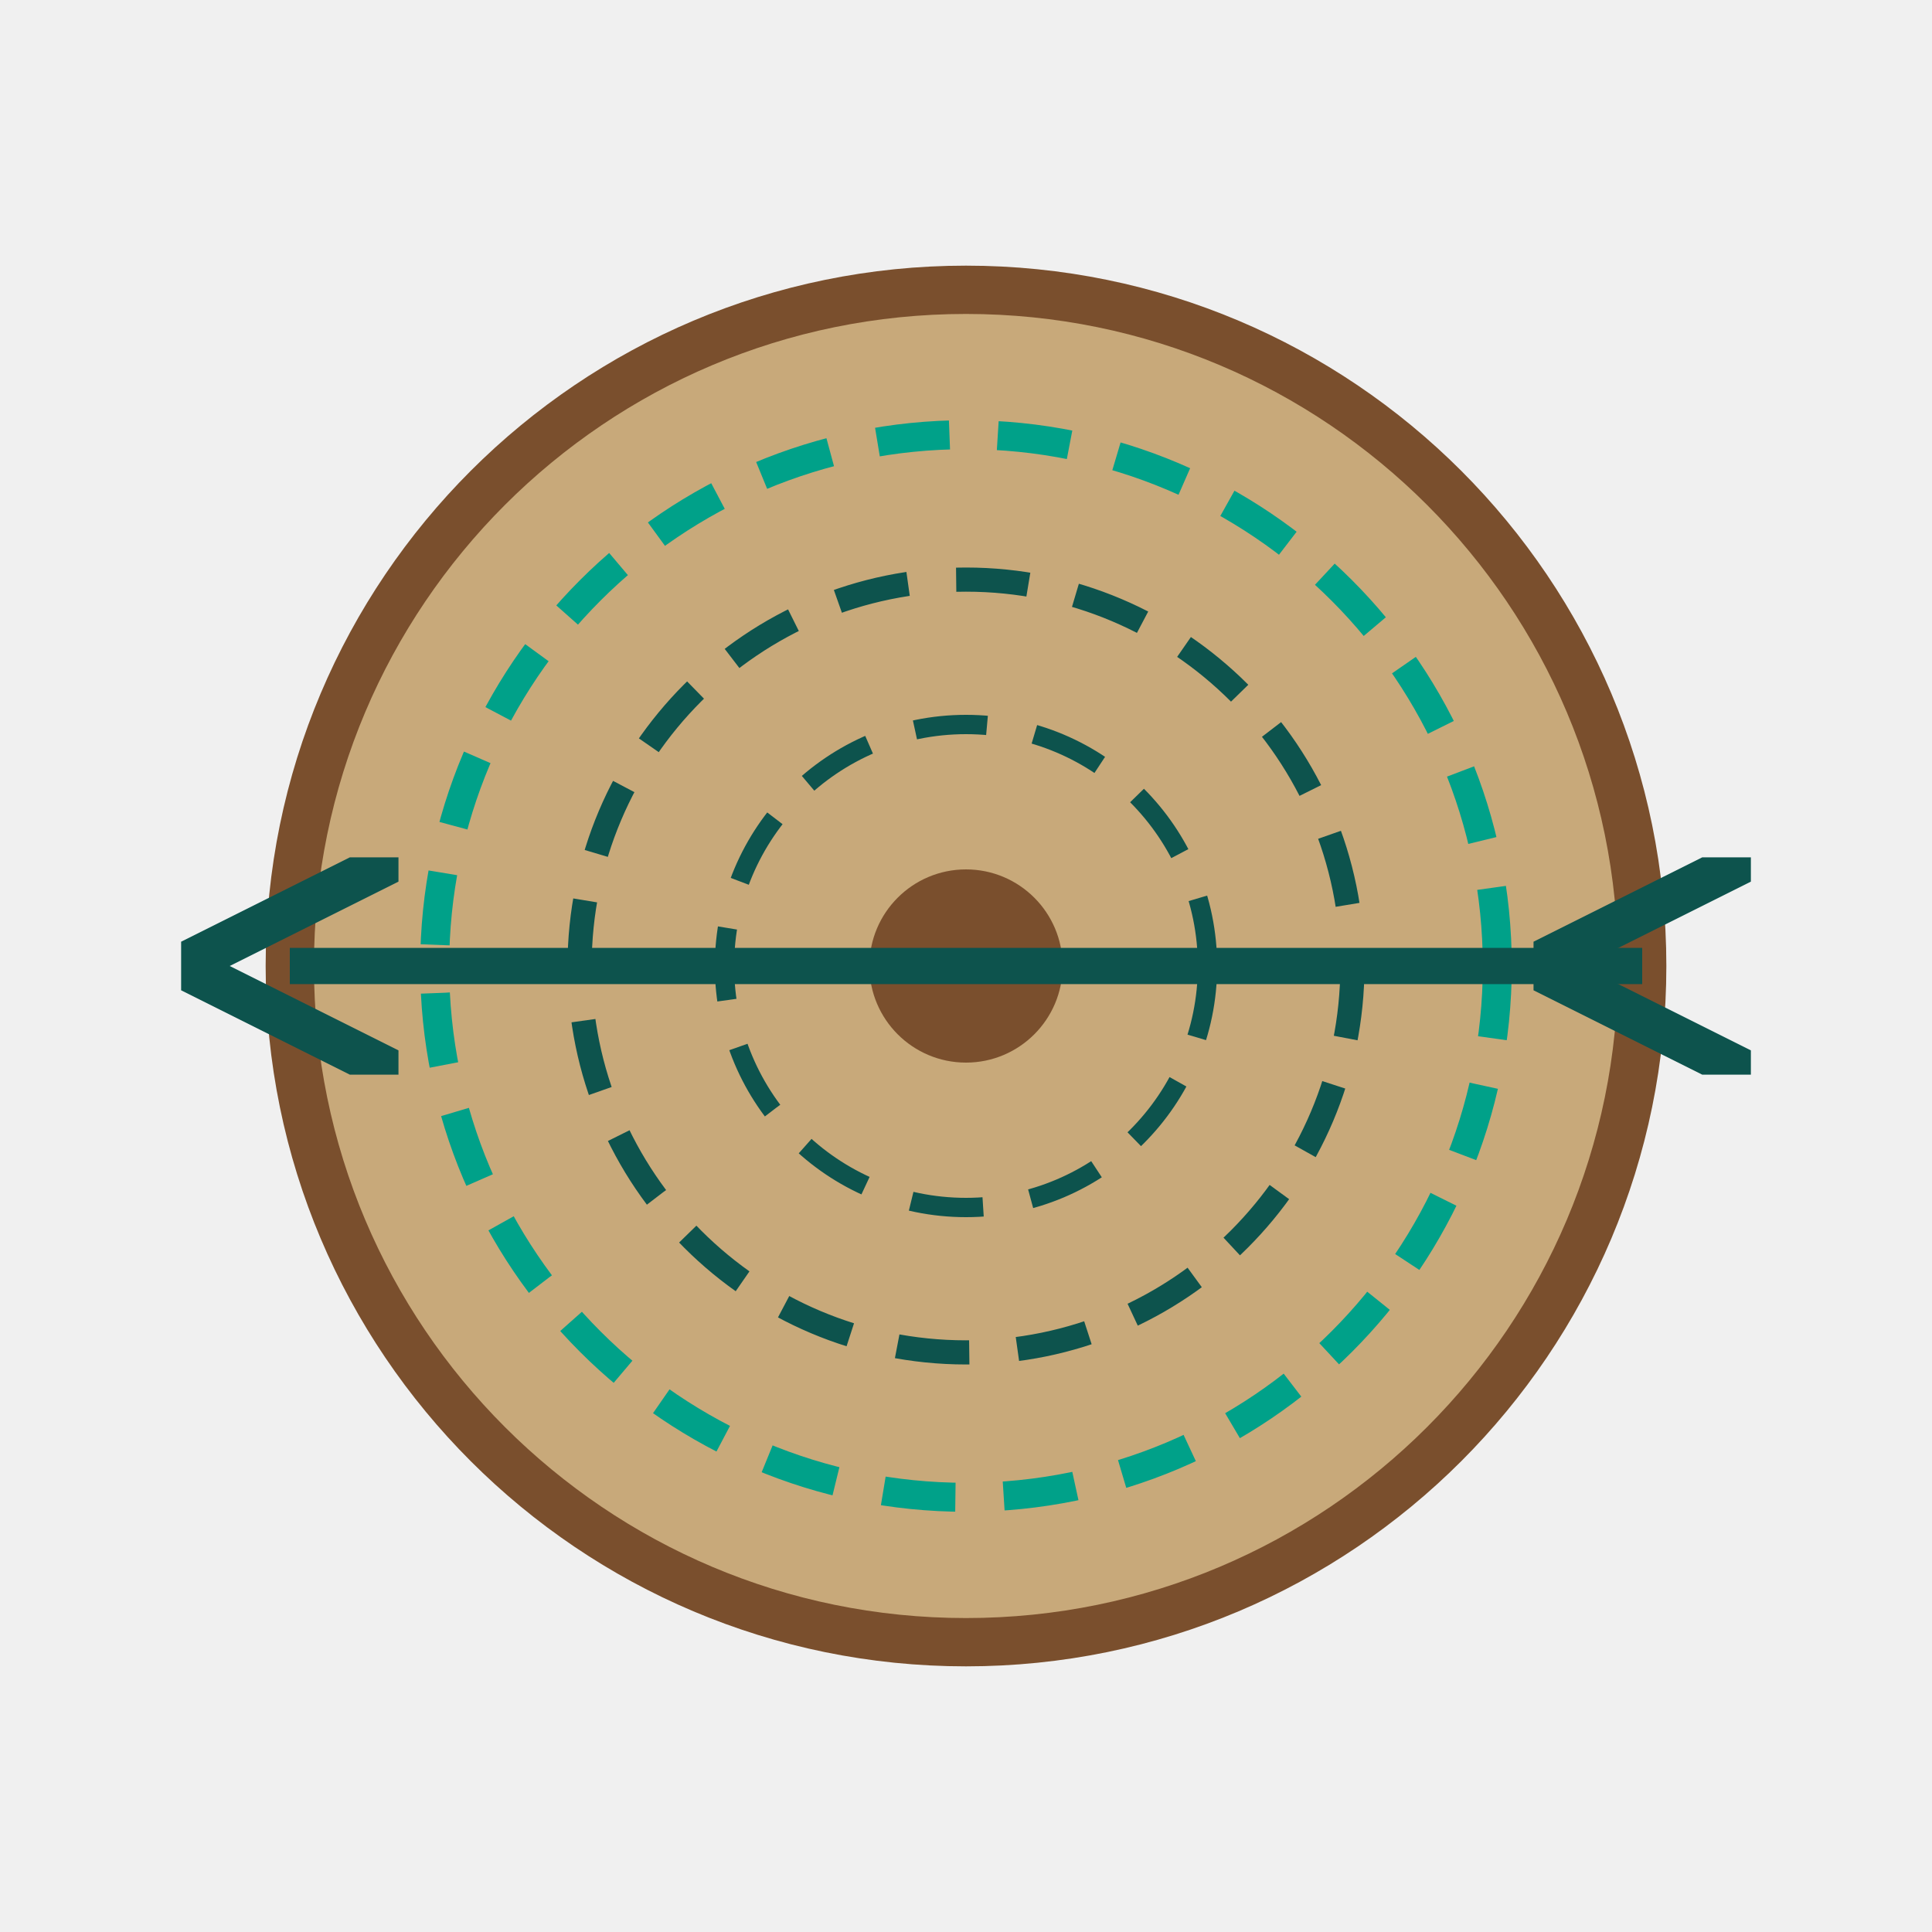
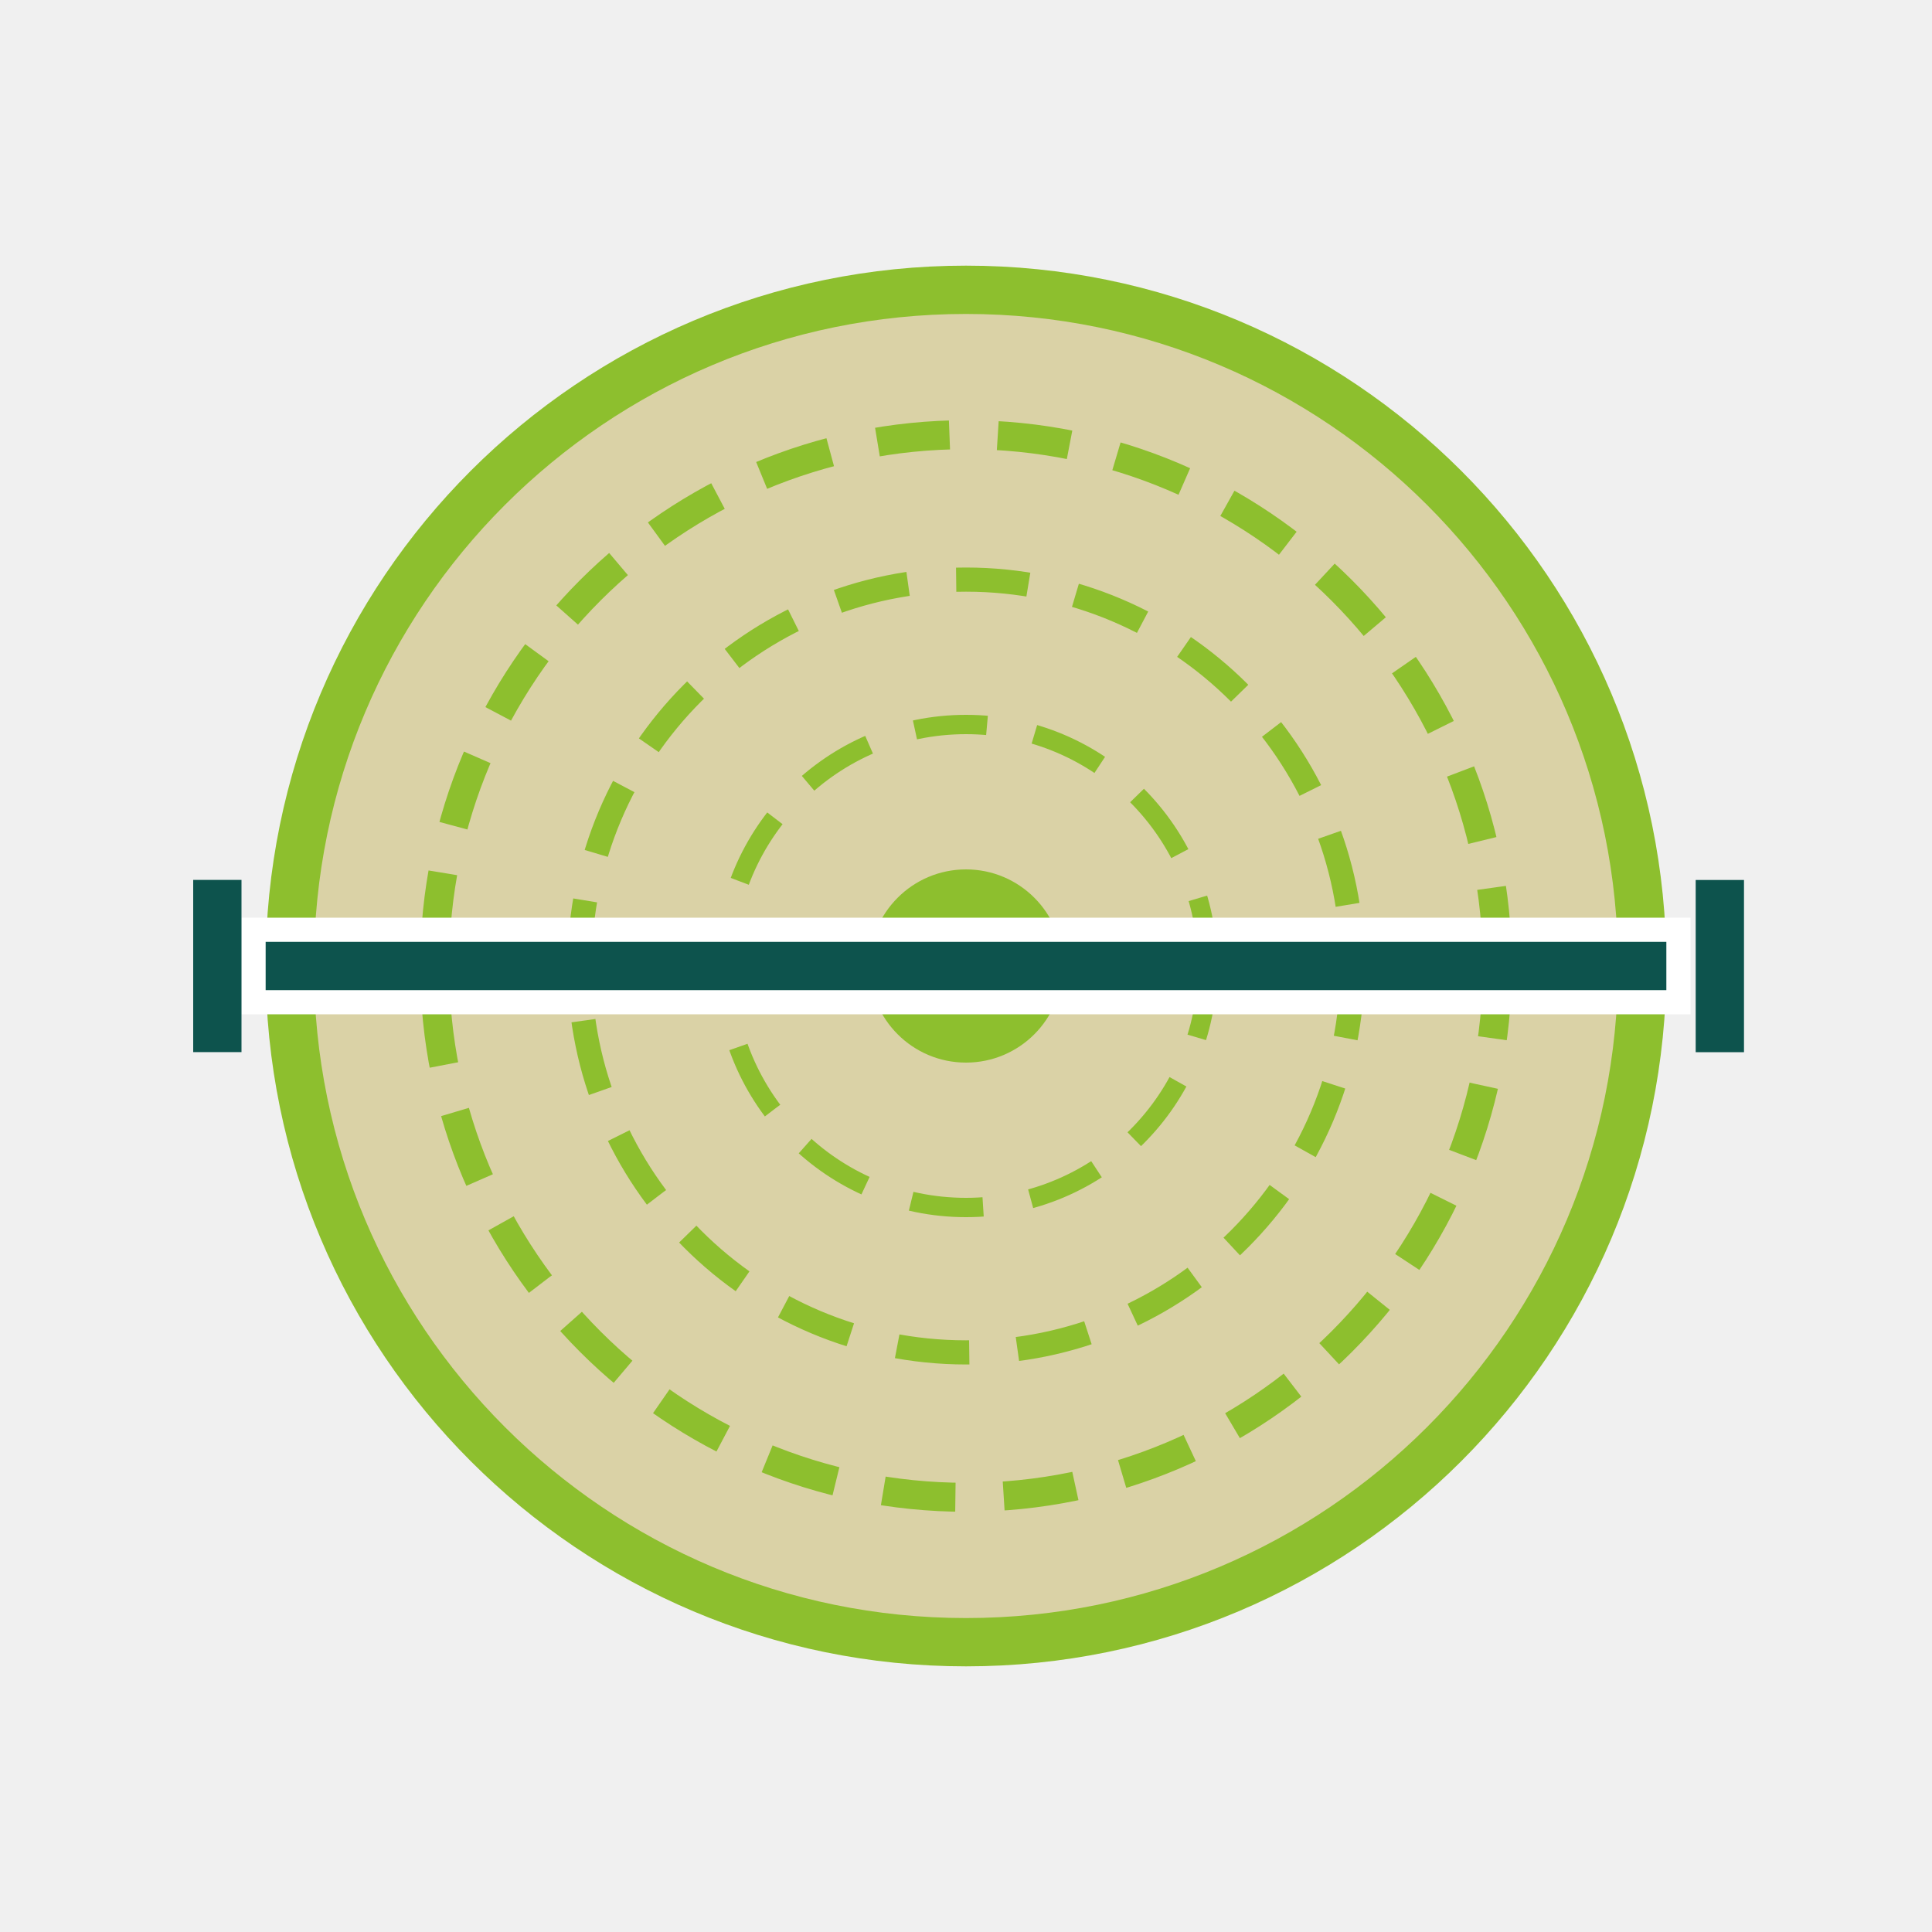
- <svg xmlns="http://www.w3.org/2000/svg" viewBox="0 0 80 80" fill="none">
-   <circle cx="40" cy="40" r="28" fill="#c8a97a" stroke="#7a4f2d" stroke-width="2" />
-   <circle cx="40" cy="40" r="22" fill="none" stroke="#00A189" stroke-width="1.2" stroke-dasharray="3 2" />
-   <circle cx="40" cy="40" r="16" fill="none" stroke="#0D534D" stroke-width="1" stroke-dasharray="3 2" />
-   <circle cx="40" cy="40" r="10" fill="none" stroke="#0D534D" stroke-width="0.8" stroke-dasharray="3 2" />
-   <circle cx="40" cy="40" r="4" fill="#7a4f2d" />
-   <line x1="12" y1="40" x2="68" y2="40" stroke="#0D534D" stroke-width="1.5" marker-start="url(#da)" marker-end="url(#db)" />
-   <defs>
+ <svg xmlns="http://www.w3.org/2000/svg" viewBox="0 0 80 80" fill="none" version="1.1" id="svg6">
+   <circle cx="40" cy="40" r="28" fill="#c8a97a" stroke="#7a4f2d" stroke-width="2" id="circle1" style="fill:#dad2a6;fill-opacity:1;stroke:#8dbf2e;stroke-opacity:1" />
+   <circle cx="40" cy="40" r="22" fill="none" stroke="#00A189" stroke-width="1.2" stroke-dasharray="3 2" id="circle2" style="fill:#000000;fill-opacity:0;stroke:#8dbf2e;stroke-opacity:1" />
+   <circle cx="40" cy="40" r="16" fill="none" stroke="#0D534D" stroke-width="1" stroke-dasharray="3 2" id="circle3" style="fill:#000000;fill-opacity:0;stroke:#8dbf2e;stroke-opacity:1" />
+   <circle cx="40" cy="40" r="10" fill="none" stroke="#0D534D" stroke-width="0.8" stroke-dasharray="3 2" id="circle4" style="fill:#000000;fill-opacity:0;stroke:#8dbf2e;stroke-opacity:1" />
+   <circle cx="40" cy="40" r="4" fill="#7a4f2d" id="circle5" style="fill:#8dbf2e;fill-opacity:1;stroke:#000000;stroke-opacity:0" />
+   <defs id="defs6">
    <marker id="da" markerWidth="6" markerHeight="6" refX="3" refY="3" orient="auto">
-       <path d="M6,0 L0,3 L6,6" fill="none" stroke="#0D534D" stroke-width="1.2" />
+       <path d="M6,0 L0,3 L6,6" fill="none" stroke="#0D534D" stroke-width="1.2" id="path5" />
    </marker>
    <marker id="db" markerWidth="6" markerHeight="6" refX="3" refY="3" orient="auto-start-reverse">
-       <path d="M6,0 L0,3 L6,6" fill="none" stroke="#0D534D" stroke-width="1.2" />
+       <path d="M6,0 L0,3 L6,6" fill="none" stroke="#0D534D" stroke-width="1.2" id="path6" />
    </marker>
  </defs>
+   <path style="fill:none;stroke:#ffffff;stroke-width:4;stroke-linecap:square;stroke-linejoin:miter;stroke-opacity:1;stroke-dasharray:none" d="M 12,40 H 68" id="path7-6" />
+   <path style="fill:none;stroke:#0d534d;stroke-width:2;stroke-linecap:square;stroke-linejoin:miter;stroke-opacity:1;stroke-dasharray:none" d="M 12,40 H 68" id="path7" />
+   <path style="fill:#0d534d;fill-opacity:1;stroke:#0d534d;stroke-width:2;stroke-linecap:butt;stroke-linejoin:miter;stroke-dasharray:none;stroke-opacity:1" d="m 9,36.435 v 7.131" id="path8" />
+   <path style="fill:#0d534d;fill-opacity:1;stroke:#0d534d;stroke-width:2;stroke-linecap:butt;stroke-linejoin:miter;stroke-dasharray:none;stroke-opacity:1" d="m 71.215,36.438 v 7.131" id="path8-5" />
</svg>
